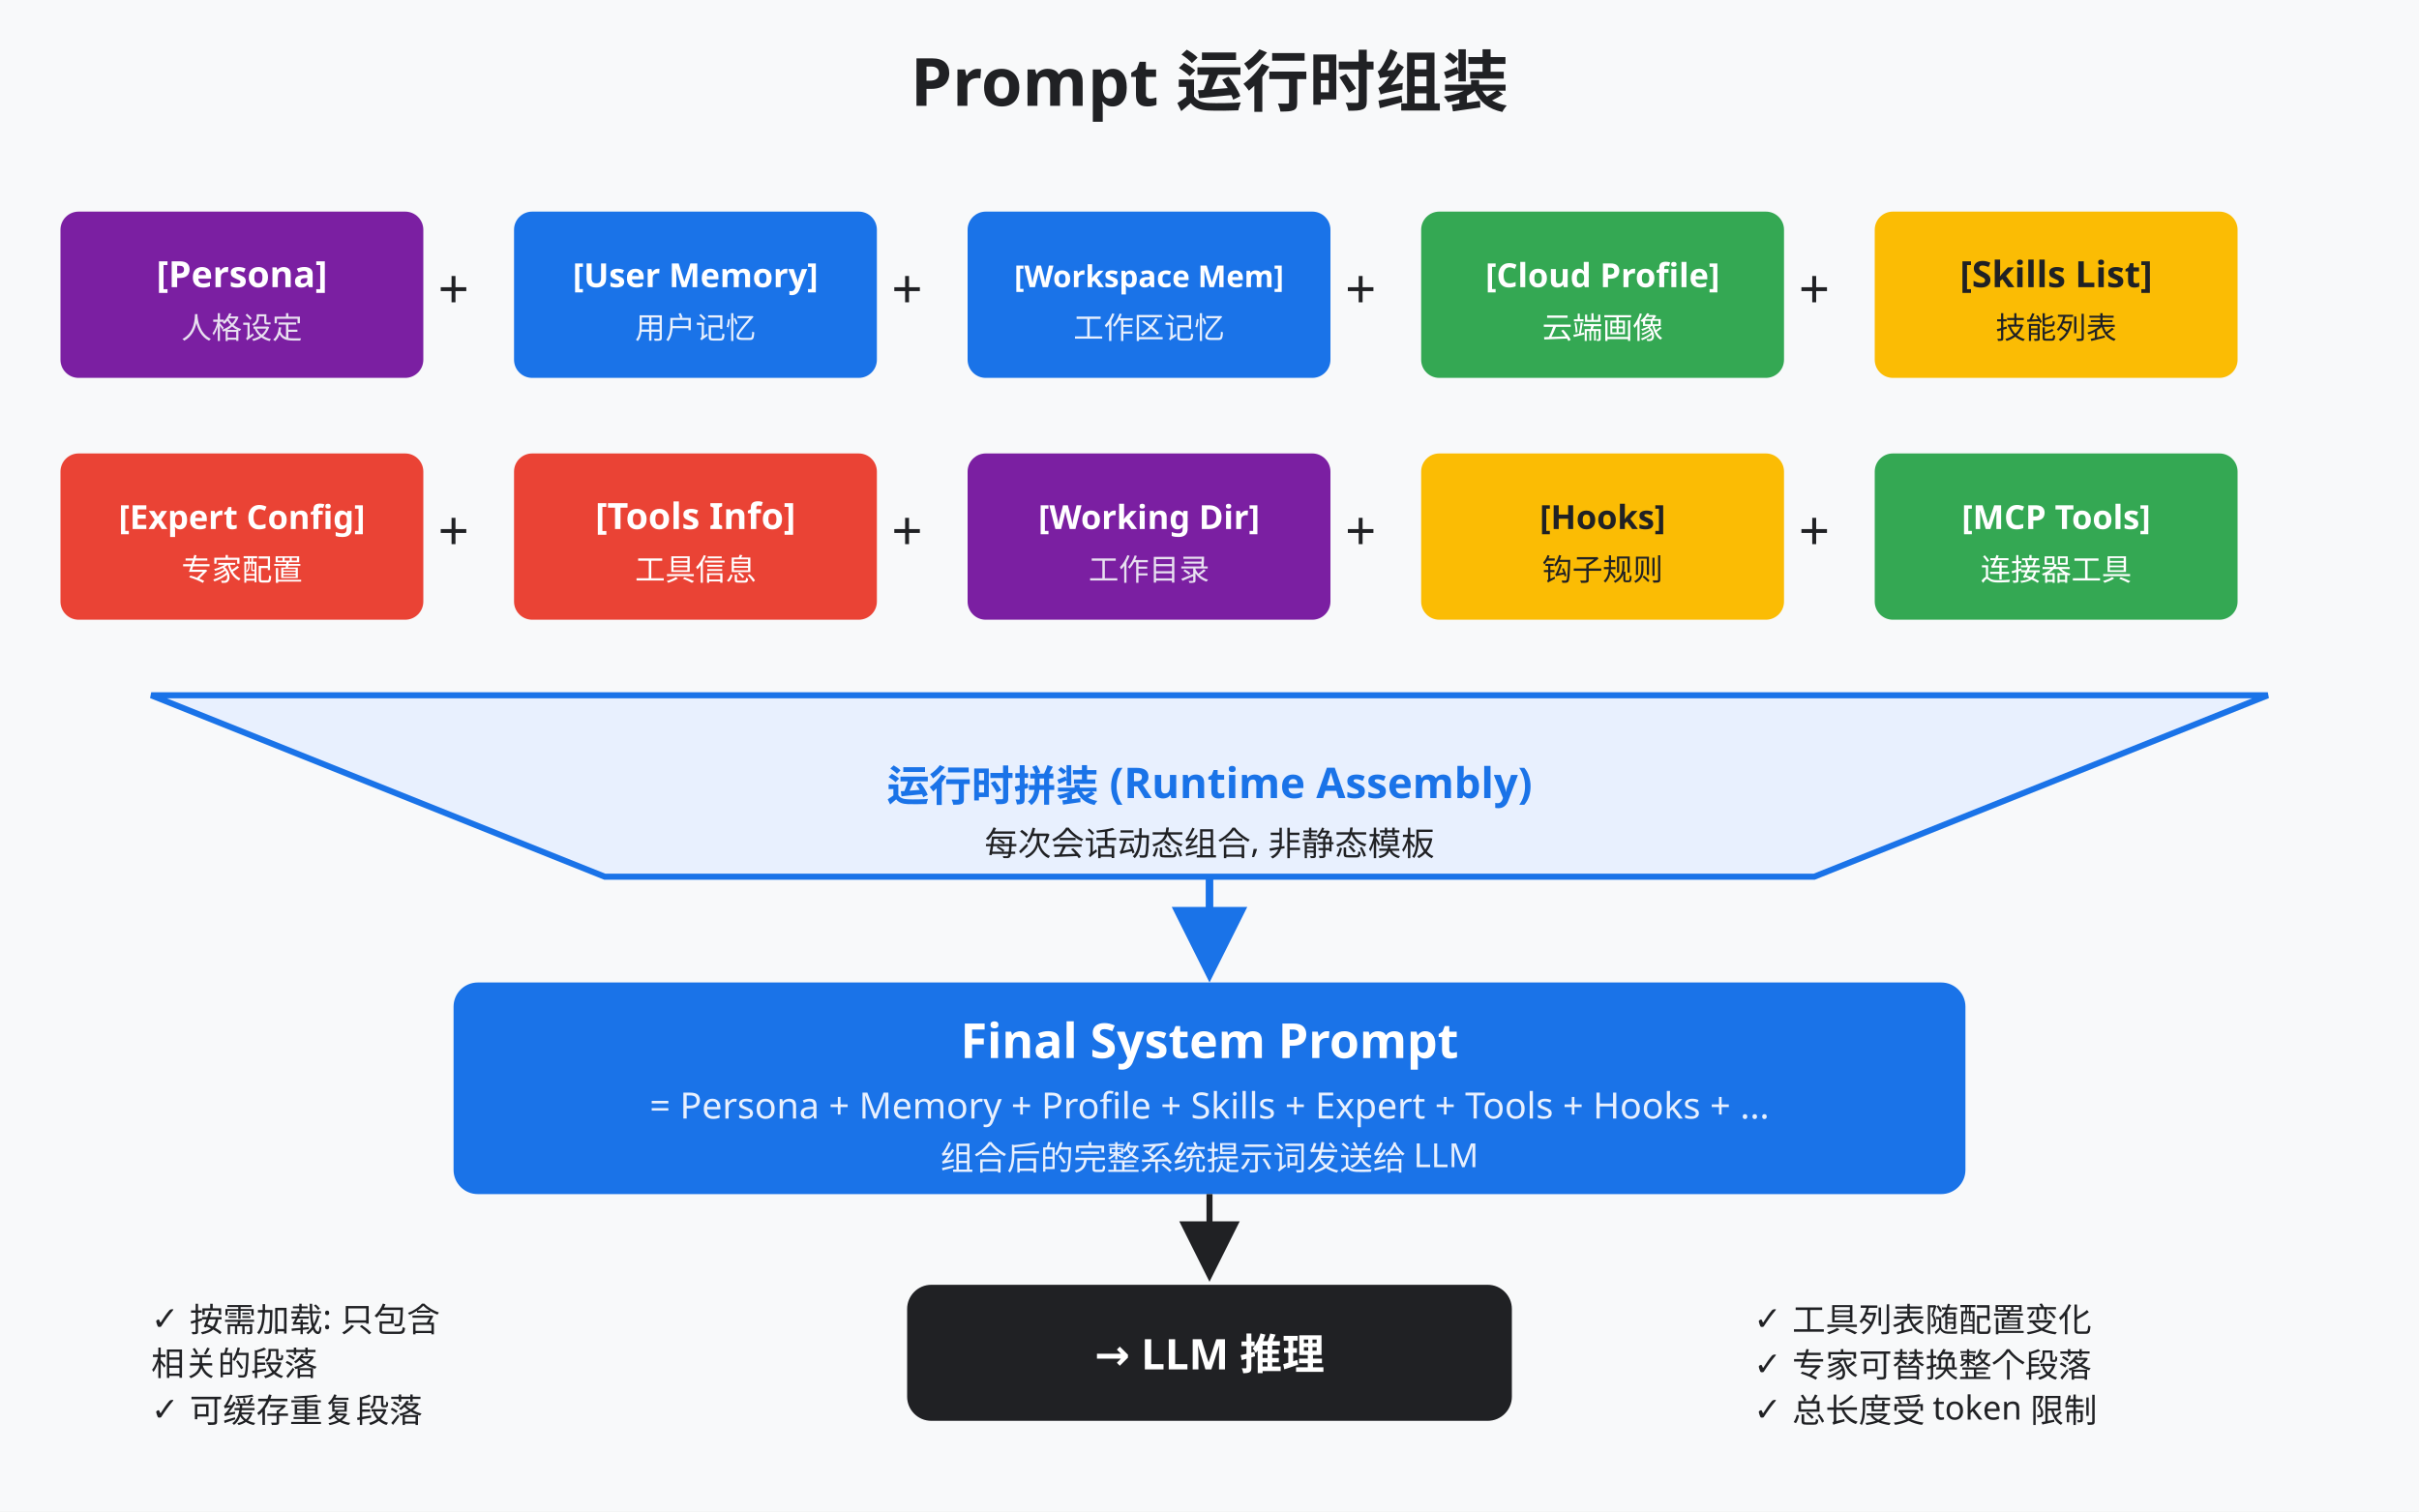
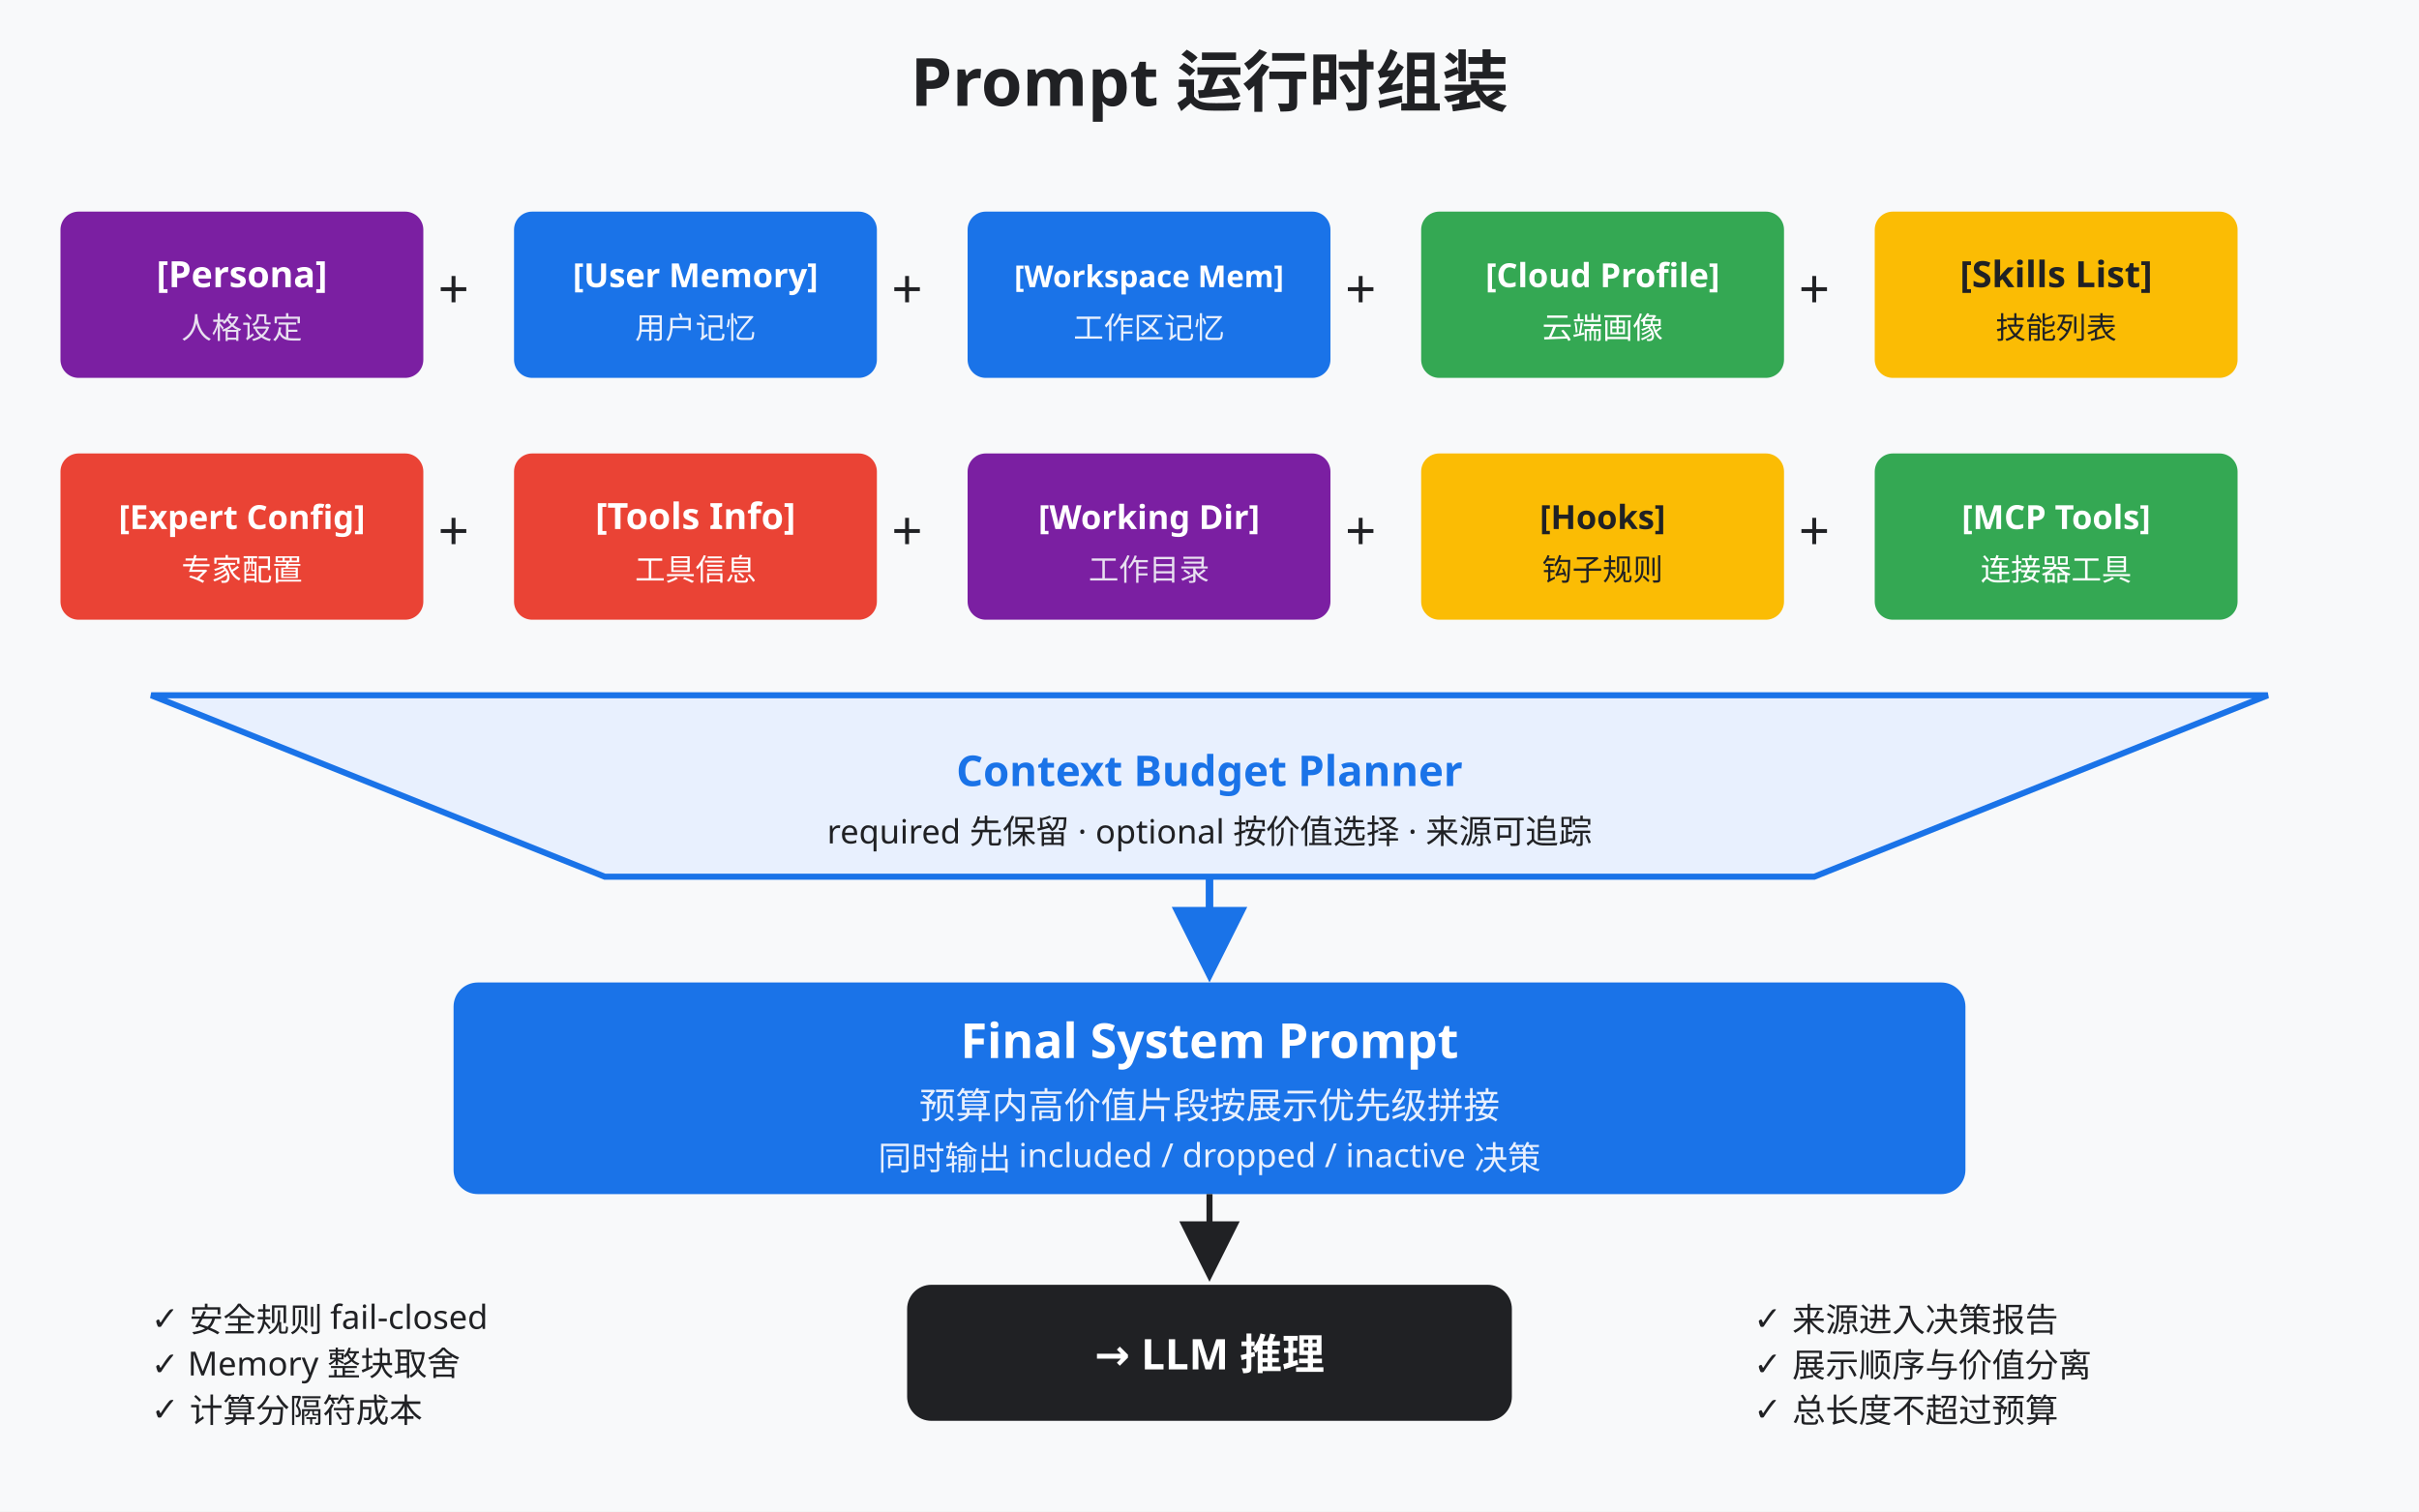
<svg xmlns="http://www.w3.org/2000/svg" viewBox="0 0 800 500" font-family="sans-serif">
  <defs>
    <marker id="arrow" markerWidth="10" markerHeight="10" refX="8" refY="5" orient="auto">
      <path d="M0,0 L10,5 L0,10 z" fill="#202124" />
    </marker>
    <marker id="arrowBlue" markerWidth="10" markerHeight="10" refX="8" refY="5" orient="auto">
      <path d="M0,0 L10,5 L0,10 z" fill="#1a73e8" />
    </marker>
  </defs>
  <rect width="800" height="500" fill="#f8f9fa" />
  <text x="400" y="35" text-anchor="middle" font-size="22" font-weight="bold" fill="#202124">Prompt 运行时组装</text>
  <rect x="20" y="70" width="120" height="55" rx="6" fill="#7b1fa2" />
  <text x="80" y="95" text-anchor="middle" font-size="12" fill="white" font-weight="bold">[Persona]</text>
  <text x="80" y="112" text-anchor="middle" font-size="10" fill="#e8e0f0">人格设定</text>
  <text x="150" y="102" text-anchor="middle" font-size="18" fill="#202124">+</text>
  <rect x="170" y="70" width="120" height="55" rx="6" fill="#1a73e8" />
  <text x="230" y="95" text-anchor="middle" font-size="11" fill="white" font-weight="bold">[User Memory]</text>
  <text x="230" y="112" text-anchor="middle" font-size="10" fill="#e8f0fe">用户记忆</text>
  <text x="300" y="102" text-anchor="middle" font-size="18" fill="#202124">+</text>
  <rect x="320" y="70" width="120" height="55" rx="6" fill="#1a73e8" />
  <text x="380" y="95" text-anchor="middle" font-size="10" fill="white" font-weight="bold">[Workspace Mem]</text>
  <text x="380" y="112" text-anchor="middle" font-size="10" fill="#e8f0fe">工作区记忆</text>
  <text x="450" y="102" text-anchor="middle" font-size="18" fill="#202124">+</text>
  <rect x="470" y="70" width="120" height="55" rx="6" fill="#34a853" />
  <text x="530" y="95" text-anchor="middle" font-size="11" fill="white" font-weight="bold">[Cloud Profile]</text>
  <text x="530" y="112" text-anchor="middle" font-size="10" fill="white">云端画像</text>
  <text x="600" y="102" text-anchor="middle" font-size="18" fill="#202124">+</text>
  <rect x="620" y="70" width="120" height="55" rx="6" fill="#fbbc04" />
  <text x="680" y="95" text-anchor="middle" font-size="12" fill="#202124" font-weight="bold">[Skills List]</text>
  <text x="680" y="112" text-anchor="middle" font-size="10" fill="#202124">技能列表</text>
  <rect x="20" y="150" width="120" height="55" rx="6" fill="#ea4335" />
  <text x="80" y="175" text-anchor="middle" font-size="11" fill="white" font-weight="bold">[Expert Config]</text>
  <text x="80" y="192" text-anchor="middle" font-size="10" fill="white">专家配置</text>
  <text x="150" y="182" text-anchor="middle" font-size="18" fill="#202124">+</text>
  <rect x="170" y="150" width="120" height="55" rx="6" fill="#ea4335" />
  <text x="230" y="175" text-anchor="middle" font-size="12" fill="white" font-weight="bold">[Tools Info]</text>
  <text x="230" y="192" text-anchor="middle" font-size="10" fill="white">工具信息</text>
  <text x="300" y="182" text-anchor="middle" font-size="18" fill="#202124">+</text>
  <rect x="320" y="150" width="120" height="55" rx="6" fill="#7b1fa2" />
  <text x="380" y="175" text-anchor="middle" font-size="11" fill="white" font-weight="bold">[Working Dir]</text>
  <text x="380" y="192" text-anchor="middle" font-size="10" fill="#e8e0f0">工作目录</text>
  <text x="450" y="182" text-anchor="middle" font-size="18" fill="#202124">+</text>
  <rect x="470" y="150" width="120" height="55" rx="6" fill="#fbbc04" />
  <text x="530" y="175" text-anchor="middle" font-size="11" fill="#202124" font-weight="bold">[Hooks]</text>
  <text x="530" y="192" text-anchor="middle" font-size="10" fill="#202124">钩子规则</text>
  <text x="600" y="182" text-anchor="middle" font-size="18" fill="#202124">+</text>
  <rect x="620" y="150" width="120" height="55" rx="6" fill="#34a853" />
  <text x="680" y="175" text-anchor="middle" font-size="11" fill="white" font-weight="bold">[MCP Tools]</text>
  <text x="680" y="192" text-anchor="middle" font-size="10" fill="white">连接器工具</text>
  <polygon points="50,230 750,230 600,290 200,290" fill="#e8f0fe" stroke="#1a73e8" stroke-width="2" />
-   <text x="400" y="265" text-anchor="middle" font-size="14" fill="#1a73e8" font-weight="bold">运行时拼装 (Runtime Assembly)</text>
-   <text x="400" y="283" text-anchor="middle" font-size="11" fill="#202124">每次会话动态组合, 非静态模板</text>
+   <text x="400" y="260" text-anchor="middle" font-size="14" fill="#1a73e8" font-weight="bold">Context Budget Planner</text>
+   <text x="400" y="279" text-anchor="middle" font-size="11" fill="#202124">required 先保留 · optional 按价值选择 · 来源可追踪</text>
  <line x1="400" y1="290" x2="400" y2="320" stroke="#1a73e8" stroke-width="2.5" marker-end="url(#arrowBlue)" />
  <rect x="150" y="325" width="500" height="70" rx="8" fill="#1a73e8" />
  <text x="400" y="350" text-anchor="middle" font-size="16" fill="white" font-weight="bold">Final System Prompt</text>
-   <text x="400" y="370" text-anchor="middle" font-size="12" fill="#e8f0fe">= Persona + Memory + Profile + Skills + Expert + Tools + Hooks + ...</text>
-   <text x="400" y="387" text-anchor="middle" font-size="11" fill="#e8f0fe">组合后的完整系统提示词发送给 LLM</text>
+   <text x="400" y="370" text-anchor="middle" font-size="12" fill="#e8f0fe">预算内高价值片段按展示优先级拼接</text>
+   <text x="400" y="387" text-anchor="middle" font-size="11" fill="#e8f0fe">同时输出 included / dropped / inactive 决策</text>
  <line x1="400" y1="395" x2="400" y2="420" stroke="#202124" stroke-width="2" marker-end="url(#arrow)" />
  <rect x="300" y="425" width="200" height="45" rx="8" fill="#202124" />
  <text x="400" y="453" text-anchor="middle" font-size="14" fill="white" font-weight="bold">→ LLM 推理</text>
-   <text x="50" y="440" font-size="11" fill="#202124">✓ 按需加载: 只包含</text>
-   <text x="50" y="455" font-size="11" fill="#202124">  相关的段落</text>
-   <text x="50" y="470" font-size="11" fill="#202124">✓ 可缓存重复段落</text>
-   <text x="580" y="440" font-size="11" fill="#202124">✓ 工具列表随配置变化</text>
-   <text x="580" y="455" font-size="11" fill="#202124">✓ 专家可替换整个段落</text>
-   <text x="580" y="470" font-size="11" fill="#202124">✓ 总长度受 token 限制</text>
+   <text x="50" y="440" font-size="11" fill="#202124">✓ 安全规则 fail-closed</text>
+   <text x="50" y="455" font-size="11" fill="#202124">✓ Memory 整块取舍</text>
+   <text x="50" y="470" font-size="11" fill="#202124">✓ 计算分隔符成本</text>
+   <text x="580" y="440" font-size="11" fill="#202124">✓ 来源进入决策报告</text>
+   <text x="580" y="455" font-size="11" fill="#202124">✓ 展示顺序与价值分离</text>
+   <text x="580" y="470" font-size="11" fill="#202124">✓ 总长度不超过预算</text>
</svg>
